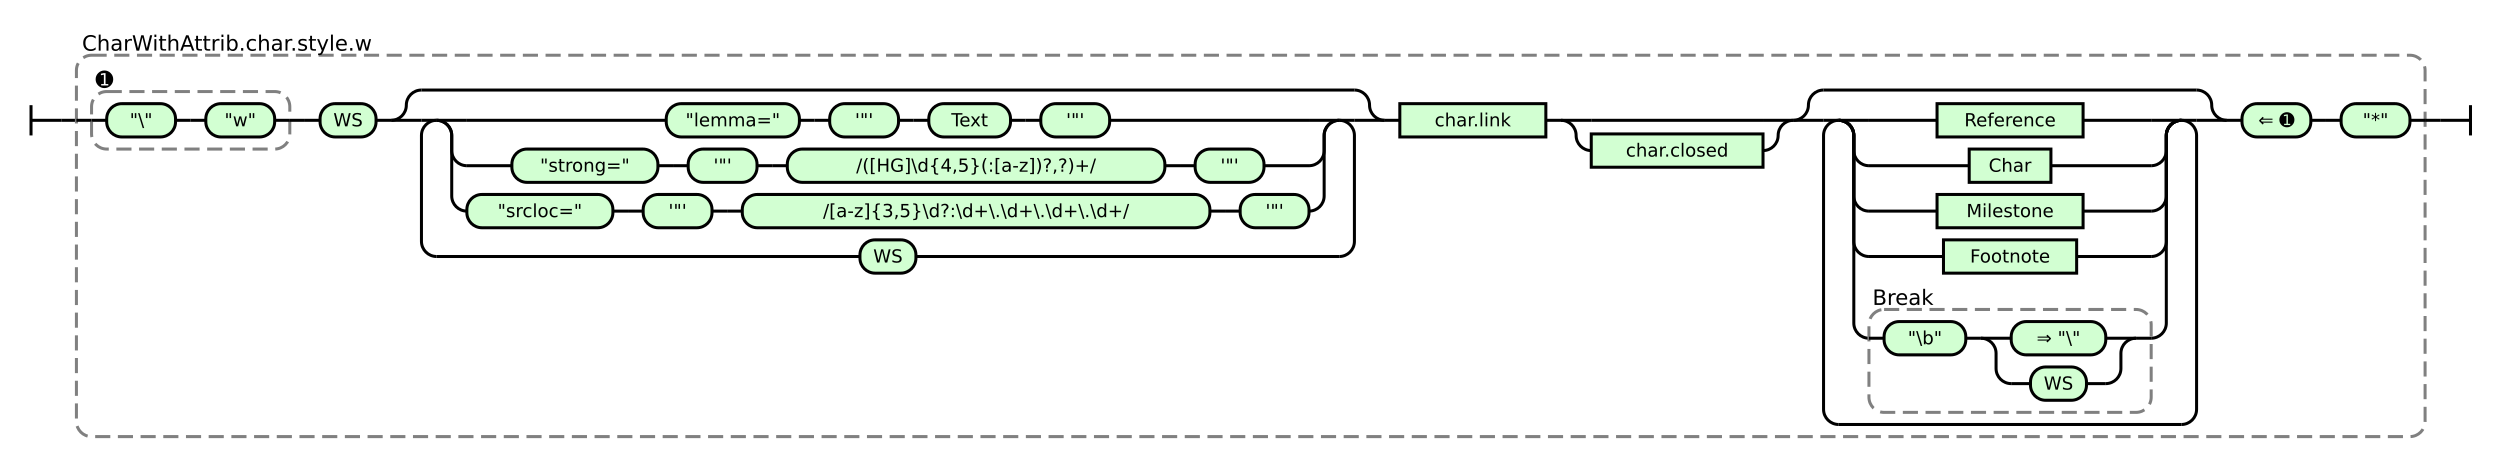
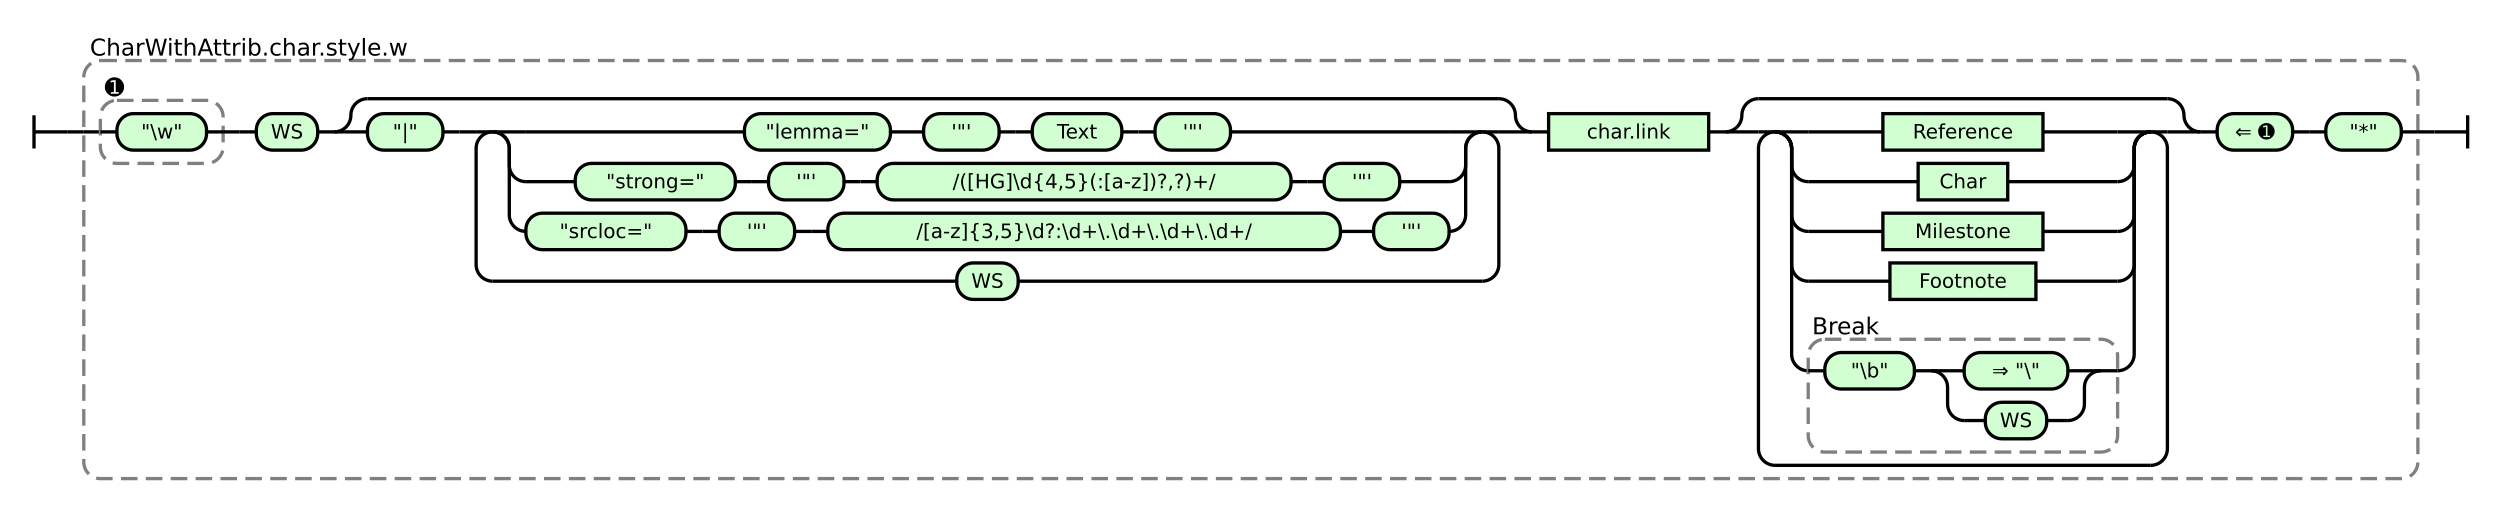
- <svg xmlns="http://www.w3.org/2000/svg" class="railroad-diagram" height="308" viewBox="0 0 1652.0 308" width="1652.0">
+ <svg xmlns="http://www.w3.org/2000/svg" class="railroad-diagram" height="308" viewBox="0 0 1507.0 308" width="1507.0">
  <g transform="translate(.5 .5)">
    <style>/*  */
    svg.railroad-diagram {
        background-color:hsl(30,20%,95%);
    }
    svg.railroad-diagram path {
        stroke-width: 2;
        stroke: black;
        fill: none;
    }
    svg.railroad-diagram text {
        font-size: 12px;
        text-anchor: middle;
        font-family: DejaVu Sans;
    }
    svg.railroad-diagram text.label {
        text-anchor:start;
    }
    svg.railroad-diagram text.comment {
        font-family: DejaVu Sans;
        font-size: 14px;
    }
    svg.railroad-diagram rect{
        stroke-width: 2;
        stroke:black;
        fill: rgb(210, 255, 210);
    }
    svg.railroad-diagram rect.group-box {
        stroke: gray;
        stroke-dasharray: 10 5;
        fill: none;
    }
    .terminal {
        font-family: DejaVu Sans;
    }

/*  */
</style>
    <g>
      <path d="M 20 69 v 20 m 0 -10 h 20" />
    </g>
    <path d="M 40 79 h 10" />
    <g>
      <path d="M 50 79 h 0.0" />
-       <path d="M 1602.0 79 h 0.0" />
-       <rect class="group-box" height="252" rx="10" ry="10" width="1552.0" x="50.0" y="36" />
+       <path d="M 1457.0 79 h 0.0" />
+       <rect class="group-box" height="252" rx="10" ry="10" width="1407.0" x="50.0" y="36" />
      <g>
        <path d="M 50.0 79 h 10.0" />
-         <path d="M 1592.0 79 h 10.0" />
+         <path d="M 1447.0 79 h 10.0" />
        <g>
          <path d="M 60.0 79 h 0.0" />
          <path d="M 191.0 79 h 0.0" />
-           <rect class="group-box" height="38" rx="10" ry="10" width="131.0" x="60.0" y="60" />
-           <g>
-             <path d="M 60.0 79 h 10.0" />
-             <path d="M 181.0 79 h 10.0" />
+           <g>
+             <path d="M 60.0 79 h 0.0" />
+             <path d="M 134.0 79 h 0.0" />
+             <rect class="group-box" height="38" rx="10" ry="10" width="74.0" x="60.0" y="60" />
            <g class="terminal ">
-               <path d="M 70.0 79 h 0.0" />
-               <path d="M 115.5 79 h 0.0" />
-               <rect height="22" rx="10" ry="10" width="45.5" x="70.0" y="68" />
-               <text x="92.75" y="83">"\"</text>
-             </g>
-             <path d="M 115.5 79 h 10" />
-             <path d="M 125.5 79 h 10" />
+               <path d="M 60.0 79 h 10.0" />
+               <path d="M 124.0 79 h 10.0" />
+               <rect height="22" rx="10" ry="10" width="54.0" x="70.0" y="68" />
+               <text x="97.0" y="83">"\w"</text>
+             </g>
+             <g class="non-terminal ">
+               <path d="M 60.0 52 h 0.0" />
+               <path d="M 77.0 52 h 0.0" />
+               <text class="comment" x="68.5" y="57">➊</text>
+             </g>
+           </g>
+           <path d="M 134.0 79 h 10" />
+           <path d="M 144.0 79 h 10" />
+           <g class="terminal ">
+             <path d="M 154.0 79 h 0.0" />
+             <path d="M 191.0 79 h 0.0" />
+             <rect height="22" rx="10" ry="10" width="37.0" x="154.0" y="68" />
+             <text x="172.5" y="83">WS</text>
+           </g>
+         </g>
+         <path d="M 191.0 79 h 10" />
+         <g>
+           <path d="M 201.0 79 h 0.0" />
+           <path d="M 923.0 79 h 0.0" />
+           <path d="M 201.0 79 a 10 10 0 0 0 10 -10 v 0 a 10 10 0 0 1 10 -10" />
+           <g>
+             <path d="M 221.0 59 h 682.0" />
+           </g>
+           <path d="M 903.0 59 a 10 10 0 0 1 10 10 v 0 a 10 10 0 0 0 10 10" />
+           <path d="M 201.0 79 h 20" />
+           <g>
+             <path d="M 221.0 79 h 0.0" />
+             <path d="M 903.0 79 h 0.0" />
            <g class="terminal ">
-               <path d="M 135.5 79 h 0.0" />
-               <path d="M 181.0 79 h 0.0" />
-               <rect height="22" rx="10" ry="10" width="45.5" x="135.5" y="68" />
-               <text x="158.25" y="83">"w"</text>
-             </g>
-           </g>
-           <g class="non-terminal ">
-             <path d="M 60.0 52 h 0.0" />
-             <path d="M 77.0 52 h 0.0" />
-             <text class="comment" x="68.5" y="57">➊</text>
-           </g>
-         </g>
-         <path d="M 191.0 79 h 10" />
-         <path d="M 201.0 79 h 10" />
-         <g class="terminal ">
-           <path d="M 211.0 79 h 0.0" />
-           <path d="M 248.0 79 h 0.0" />
-           <rect height="22" rx="10" ry="10" width="37.0" x="211.0" y="68" />
-           <text x="229.5" y="83">WS</text>
-         </g>
-         <path d="M 248.0 79 h 10" />
+               <path d="M 221.0 79 h 0.0" />
+               <path d="M 266.5 79 h 0.0" />
+               <rect height="22" rx="10" ry="10" width="45.5" x="221.0" y="68" />
+               <text x="243.75" y="83">"|"</text>
+             </g>
+             <path d="M 266.5 79 h 10" />
+             <path d="M 276.5 79 h 10" />
+             <g>
+               <path d="M 286.5 79 h 0.0" />
+               <path d="M 903.0 79 h 0.0" />
+               <path d="M 286.5 79 h 10" />
+               <g>
+                 <path d="M 296.5 79 h 0.0" />
+                 <path d="M 893.0 79 h 0.0" />
+                 <path d="M 296.5 79 h 20" />
+                 <g>
+                   <path d="M 316.5 79 h 131.75" />
+                   <path d="M 741.25 79 h 131.75" />
+                   <g>
+                     <path d="M 448.25 79 h 0.0" />
+                     <path d="M 741.25 79 h 0.0" />
+                     <g class="terminal ">
+                       <path d="M 448.25 79 h 0.0" />
+                       <path d="M 536.25 79 h 0.0" />
+                       <rect height="22" rx="10" ry="10" width="88.0" x="448.25" y="68" />
+                       <text x="492.25" y="83">"lemma="</text>
+                     </g>
+                     <path d="M 536.25 79 h 10" />
+                     <path d="M 546.25 79 h 10" />
+                     <g class="terminal ">
+                       <path d="M 556.25 79 h 0.0" />
+                       <path d="M 601.75 79 h 0.0" />
+                       <rect height="22" rx="10" ry="10" width="45.5" x="556.25" y="68" />
+                       <text x="579.0" y="83">'"'</text>
+                     </g>
+                     <path d="M 601.75 79 h 10" />
+                     <path d="M 611.75 79 h 10" />
+                     <g class="terminal ">
+                       <path d="M 621.75 79 h 0.0" />
+                       <path d="M 675.75 79 h 0.0" />
+                       <rect height="22" rx="10" ry="10" width="54.0" x="621.75" y="68" />
+                       <text x="648.75" y="83">Text</text>
+                     </g>
+                     <path d="M 675.75 79 h 10" />
+                     <path d="M 685.75 79 h 10" />
+                     <g class="terminal ">
+                       <path d="M 695.75 79 h 0.0" />
+                       <path d="M 741.25 79 h 0.0" />
+                       <rect height="22" rx="10" ry="10" width="45.5" x="695.75" y="68" />
+                       <text x="718.5" y="83">'"'</text>
+                     </g>
+                   </g>
+                 </g>
+                 <path d="M 873.0 79 h 20" />
+                 <path d="M 296.5 79 a 10 10 0 0 1 10 10 v 10 a 10 10 0 0 0 10 10" />
+                 <g>
+                   <path d="M 316.5 109 h 29.75" />
+                   <path d="M 843.25 109 h 29.75" />
+                   <g>
+                     <path d="M 346.25 109 h 0.0" />
+                     <path d="M 843.25 109 h 0.0" />
+                     <g class="terminal ">
+                       <path d="M 346.25 109 h 0.0" />
+                       <path d="M 442.75 109 h 0.0" />
+                       <rect height="22" rx="10" ry="10" width="96.5" x="346.25" y="98" />
+                       <text x="394.5" y="113">"strong="</text>
+                     </g>
+                     <path d="M 442.75 109 h 10" />
+                     <path d="M 452.75 109 h 10" />
+                     <g class="terminal ">
+                       <path d="M 462.75 109 h 0.0" />
+                       <path d="M 508.25 109 h 0.0" />
+                       <rect height="22" rx="10" ry="10" width="45.5" x="462.75" y="98" />
+                       <text x="485.5" y="113">'"'</text>
+                     </g>
+                     <path d="M 508.25 109 h 10" />
+                     <path d="M 518.25 109 h 10" />
+                     <g class="terminal ">
+                       <path d="M 528.25 109 h 0.0" />
+                       <path d="M 777.75 109 h 0.0" />
+                       <rect height="22" rx="10" ry="10" width="249.5" x="528.25" y="98" />
+                       <text x="653.0" y="113">/([HG]\d{4,5}(:[a-z])?,?)+/</text>
+                     </g>
+                     <path d="M 777.75 109 h 10" />
+                     <path d="M 787.75 109 h 10" />
+                     <g class="terminal ">
+                       <path d="M 797.75 109 h 0.0" />
+                       <path d="M 843.25 109 h 0.0" />
+                       <rect height="22" rx="10" ry="10" width="45.5" x="797.75" y="98" />
+                       <text x="820.5" y="113">'"'</text>
+                     </g>
+                   </g>
+                 </g>
+                 <path d="M 873.0 109 a 10 10 0 0 0 10 -10 v -10 a 10 10 0 0 1 10 -10" />
+                 <path d="M 296.5 79 a 10 10 0 0 1 10 10 v 40 a 10 10 0 0 0 10 10" />
+                 <g>
+                   <path d="M 316.5 139 h 0.0" />
+                   <path d="M 873.0 139 h 0.0" />
+                   <g>
+                     <path d="M 316.5 139 h 0.0" />
+                     <path d="M 873.0 139 h 0.0" />
+                     <g class="terminal ">
+                       <path d="M 316.5 139 h 0.0" />
+                       <path d="M 413.0 139 h 0.0" />
+                       <rect height="22" rx="10" ry="10" width="96.5" x="316.5" y="128" />
+                       <text x="364.75" y="143">"srcloc="</text>
+                     </g>
+                     <path d="M 413.0 139 h 10" />
+                     <path d="M 423.0 139 h 10" />
+                     <g class="terminal ">
+                       <path d="M 433.0 139 h 0.0" />
+                       <path d="M 478.5 139 h 0.0" />
+                       <rect height="22" rx="10" ry="10" width="45.5" x="433.0" y="128" />
+                       <text x="455.75" y="143">'"'</text>
+                     </g>
+                     <path d="M 478.5 139 h 10" />
+                     <path d="M 488.5 139 h 10" />
+                     <g class="terminal ">
+                       <path d="M 498.5 139 h 0.0" />
+                       <path d="M 807.5 139 h 0.0" />
+                       <rect height="22" rx="10" ry="10" width="309.0" x="498.5" y="128" />
+                       <text x="653.0" y="143">/[a-z]{3,5}\d?:\d+\.\d+\.\d+\.\d+/</text>
+                     </g>
+                     <path d="M 807.5 139 h 10" />
+                     <path d="M 817.5 139 h 10" />
+                     <g class="terminal ">
+                       <path d="M 827.5 139 h 0.0" />
+                       <path d="M 873.0 139 h 0.0" />
+                       <rect height="22" rx="10" ry="10" width="45.5" x="827.5" y="128" />
+                       <text x="850.25" y="143">'"'</text>
+                     </g>
+                   </g>
+                 </g>
+                 <path d="M 873.0 139 a 10 10 0 0 0 10 -10 v -40 a 10 10 0 0 1 10 -10" />
+               </g>
+               <path d="M 893.0 79 h 10" />
+               <path d="M 296.5 79 a 10 10 0 0 0 -10 10 v 70 a 10 10 0 0 0 10 10" />
+               <g class="terminal ">
+                 <path d="M 296.5 169 h 279.75" />
+                 <path d="M 613.25 169 h 279.75" />
+                 <rect height="22" rx="10" ry="10" width="37.0" x="576.25" y="158" />
+                 <text x="594.75" y="173">WS</text>
+               </g>
+               <path d="M 893.0 169 a 10 10 0 0 0 10 -10 v -70 a 10 10 0 0 0 -10 -10" />
+             </g>
+           </g>
+           <path d="M 903.0 79 h 20" />
+         </g>
+         <path d="M 923.0 79 h 10" />
+         <g class="non-terminal ">
+           <path d="M 933.0 79 h 0.0" />
+           <path d="M 1029.5 79 h 0.0" />
+           <rect height="22" width="96.5" x="933.0" y="68" />
+           <text x="981.25" y="83">char.link</text>
+         </g>
+         <path d="M 1029.5 79 h 10" />
        <g>
-           <path d="M 258.0 79 h 0.0" />
-           <path d="M 914.5 79 h 0.0" />
-           <path d="M 258.0 79 a 10 10 0 0 0 10 -10 v 0 a 10 10 0 0 1 10 -10" />
-           <g>
-             <path d="M 278.0 59 h 616.5" />
-           </g>
-           <path d="M 894.5 59 a 10 10 0 0 1 10 10 v 0 a 10 10 0 0 0 10 10" />
-           <path d="M 258.0 79 h 20" />
-           <g>
-             <path d="M 278.0 79 h 0.0" />
-             <path d="M 894.5 79 h 0.0" />
-             <path d="M 278.0 79 h 10" />
+           <path d="M 1039.5 79 h 0.0" />
+           <path d="M 1326.0 79 h 0.0" />
+           <path d="M 1039.5 79 a 10 10 0 0 0 10 -10 v 0 a 10 10 0 0 1 10 -10" />
+           <g>
+             <path d="M 1059.5 59 h 246.5" />
+           </g>
+           <path d="M 1306.0 59 a 10 10 0 0 1 10 10 v 0 a 10 10 0 0 0 10 10" />
+           <path d="M 1039.5 79 h 20" />
+           <g>
+             <path d="M 1059.5 79 h 0.0" />
+             <path d="M 1306.0 79 h 0.0" />
+             <path d="M 1059.5 79 h 10" />
            <g>
-               <path d="M 288.0 79 h 0.0" />
-               <path d="M 884.5 79 h 0.0" />
-               <path d="M 288.0 79 h 20" />
+               <path d="M 1069.5 79 h 0.0" />
+               <path d="M 1296.0 79 h 0.0" />
+               <path d="M 1069.5 79 h 20" />
+               <g class="non-terminal ">
+                 <path d="M 1089.5 79 h 45.0" />
+                 <path d="M 1231.0 79 h 45.0" />
+                 <rect height="22" width="96.5" x="1134.5" y="68" />
+                 <text x="1182.75" y="83">Reference</text>
+               </g>
+               <path d="M 1276.0 79 h 20" />
+               <path d="M 1069.5 79 a 10 10 0 0 1 10 10 v 10 a 10 10 0 0 0 10 10" />
+               <g class="non-terminal ">
+                 <path d="M 1089.5 109 h 66.25" />
+                 <path d="M 1209.75 109 h 66.25" />
+                 <rect height="22" width="54.0" x="1155.75" y="98" />
+                 <text x="1182.75" y="113">Char</text>
+               </g>
+               <path d="M 1276.0 109 a 10 10 0 0 0 10 -10 v -10 a 10 10 0 0 1 10 -10" />
+               <path d="M 1069.5 79 a 10 10 0 0 1 10 10 v 40 a 10 10 0 0 0 10 10" />
+               <g class="non-terminal ">
+                 <path d="M 1089.5 139 h 45.0" />
+                 <path d="M 1231.0 139 h 45.0" />
+                 <rect height="22" width="96.5" x="1134.5" y="128" />
+                 <text x="1182.75" y="143">Milestone</text>
+               </g>
+               <path d="M 1276.0 139 a 10 10 0 0 0 10 -10 v -40 a 10 10 0 0 1 10 -10" />
+               <path d="M 1069.5 79 a 10 10 0 0 1 10 10 v 70 a 10 10 0 0 0 10 10" />
+               <g class="non-terminal ">
+                 <path d="M 1089.5 169 h 49.25" />
+                 <path d="M 1226.75 169 h 49.25" />
+                 <rect height="22" width="88.0" x="1138.75" y="158" />
+                 <text x="1182.75" y="173">Footnote</text>
+               </g>
+               <path d="M 1276.0 169 a 10 10 0 0 0 10 -10 v -70 a 10 10 0 0 1 10 -10" />
+               <path d="M 1069.5 79 a 10 10 0 0 1 10 10 v 124 a 10 10 0 0 0 10 10" />
              <g>
-                 <path d="M 308.0 79 h 131.75" />
-                 <path d="M 732.75 79 h 131.75" />
-                 <g class="terminal ">
-                   <path d="M 439.75 79 h 0.0" />
-                   <path d="M 527.75 79 h 0.0" />
-                   <rect height="22" rx="10" ry="10" width="88.0" x="439.75" y="68" />
-                   <text x="483.75" y="83">"lemma="</text>
-                 </g>
-                 <path d="M 527.75 79 h 10" />
-                 <path d="M 537.75 79 h 10" />
-                 <g class="terminal ">
-                   <path d="M 547.75 79 h 0.0" />
-                   <path d="M 593.25 79 h 0.0" />
-                   <rect height="22" rx="10" ry="10" width="45.5" x="547.75" y="68" />
-                   <text x="570.5" y="83">'"'</text>
-                 </g>
-                 <path d="M 593.25 79 h 10" />
-                 <path d="M 603.25 79 h 10" />
-                 <g class="terminal ">
-                   <path d="M 613.25 79 h 0.0" />
-                   <path d="M 667.25 79 h 0.0" />
-                   <rect height="22" rx="10" ry="10" width="54.0" x="613.25" y="68" />
-                   <text x="640.25" y="83">Text</text>
-                 </g>
-                 <path d="M 667.25 79 h 10" />
-                 <path d="M 677.25 79 h 10" />
-                 <g class="terminal ">
-                   <path d="M 687.25 79 h 0.0" />
-                   <path d="M 732.75 79 h 0.0" />
-                   <rect height="22" rx="10" ry="10" width="45.5" x="687.25" y="68" />
-                   <text x="710.0" y="83">'"'</text>
-                 </g>
-               </g>
-               <path d="M 864.5 79 h 20" />
-               <path d="M 288.0 79 a 10 10 0 0 1 10 10 v 10 a 10 10 0 0 0 10 10" />
-               <g>
-                 <path d="M 308.0 109 h 29.75" />
-                 <path d="M 834.75 109 h 29.75" />
-                 <g class="terminal ">
-                   <path d="M 337.75 109 h 0.0" />
-                   <path d="M 434.25 109 h 0.0" />
-                   <rect height="22" rx="10" ry="10" width="96.5" x="337.75" y="98" />
-                   <text x="386.0" y="113">"strong="</text>
-                 </g>
-                 <path d="M 434.25 109 h 10" />
-                 <path d="M 444.25 109 h 10" />
-                 <g class="terminal ">
-                   <path d="M 454.25 109 h 0.0" />
-                   <path d="M 499.75 109 h 0.0" />
-                   <rect height="22" rx="10" ry="10" width="45.5" x="454.25" y="98" />
-                   <text x="477.0" y="113">'"'</text>
-                 </g>
-                 <path d="M 499.75 109 h 10" />
-                 <path d="M 509.75 109 h 10" />
-                 <g class="terminal ">
-                   <path d="M 519.75 109 h 0.0" />
-                   <path d="M 769.25 109 h 0.0" />
-                   <rect height="22" rx="10" ry="10" width="249.5" x="519.75" y="98" />
-                   <text x="644.5" y="113">/([HG]\d{4,5}(:[a-z])?,?)+/</text>
-                 </g>
-                 <path d="M 769.25 109 h 10" />
-                 <path d="M 779.25 109 h 10" />
-                 <g class="terminal ">
-                   <path d="M 789.25 109 h 0.0" />
-                   <path d="M 834.75 109 h 0.0" />
-                   <rect height="22" rx="10" ry="10" width="45.5" x="789.25" y="98" />
-                   <text x="812.0" y="113">'"'</text>
-                 </g>
-               </g>
-               <path d="M 864.5 109 a 10 10 0 0 0 10 -10 v -10 a 10 10 0 0 1 10 -10" />
-               <path d="M 288.0 79 a 10 10 0 0 1 10 10 v 40 a 10 10 0 0 0 10 10" />
-               <g>
-                 <path d="M 308.0 139 h 0.0" />
-                 <path d="M 864.5 139 h 0.0" />
-                 <g class="terminal ">
-                   <path d="M 308.0 139 h 0.0" />
-                   <path d="M 404.5 139 h 0.0" />
-                   <rect height="22" rx="10" ry="10" width="96.5" x="308.0" y="128" />
-                   <text x="356.25" y="143">"srcloc="</text>
-                 </g>
-                 <path d="M 404.5 139 h 10" />
-                 <path d="M 414.5 139 h 10" />
-                 <g class="terminal ">
-                   <path d="M 424.5 139 h 0.0" />
-                   <path d="M 470.0 139 h 0.0" />
-                   <rect height="22" rx="10" ry="10" width="45.5" x="424.5" y="128" />
-                   <text x="447.25" y="143">'"'</text>
-                 </g>
-                 <path d="M 470.0 139 h 10" />
-                 <path d="M 480.0 139 h 10" />
-                 <g class="terminal ">
-                   <path d="M 490.0 139 h 0.0" />
-                   <path d="M 799.0 139 h 0.0" />
-                   <rect height="22" rx="10" ry="10" width="309.0" x="490.0" y="128" />
-                   <text x="644.5" y="143">/[a-z]{3,5}\d?:\d+\.\d+\.\d+\.\d+/</text>
-                 </g>
-                 <path d="M 799.0 139 h 10" />
-                 <path d="M 809.0 139 h 10" />
-                 <g class="terminal ">
-                   <path d="M 819.0 139 h 0.0" />
-                   <path d="M 864.5 139 h 0.0" />
-                   <rect height="22" rx="10" ry="10" width="45.5" x="819.0" y="128" />
-                   <text x="841.75" y="143">'"'</text>
-                 </g>
-               </g>
-               <path d="M 864.5 139 a 10 10 0 0 0 10 -10 v -40 a 10 10 0 0 1 10 -10" />
-             </g>
-             <path d="M 884.5 79 h 10" />
-             <path d="M 288.0 79 a 10 10 0 0 0 -10 10 v 70 a 10 10 0 0 0 10 10" />
-             <g class="terminal ">
-               <path d="M 288.0 169 h 279.75" />
-               <path d="M 604.75 169 h 279.75" />
-               <rect height="22" rx="10" ry="10" width="37.0" x="567.75" y="158" />
-               <text x="586.25" y="173">WS</text>
-             </g>
-             <path d="M 884.5 169 a 10 10 0 0 0 10 -10 v -70 a 10 10 0 0 0 -10 -10" />
-           </g>
-           <path d="M 894.5 79 h 20" />
-         </g>
-         <path d="M 914.5 79 h 10" />
-         <g class="non-terminal ">
-           <path d="M 924.5 79 h 0.0" />
-           <path d="M 1021.0 79 h 0.0" />
-           <rect height="22" width="96.5" x="924.5" y="68" />
-           <text x="972.75" y="83">char.link</text>
-         </g>
-         <path d="M 1021.0 79 h 10" />
+                 <path d="M 1089.5 223 h 0.0" />
+                 <path d="M 1276.0 223 h 0.0" />
+                 <rect class="group-box" height="68" rx="10" ry="10" width="186.5" x="1089.5" y="204" />
+                 <g>
+                   <path d="M 1089.5 223 h 10.0" />
+                   <path d="M 1266.0 223 h 10.0" />
+                   <g class="terminal ">
+                     <path d="M 1099.5 223 h 0.0" />
+                     <path d="M 1153.5 223 h 0.0" />
+                     <rect height="22" rx="10" ry="10" width="54.0" x="1099.5" y="212" />
+                     <text x="1126.5" y="227">"\b"</text>
+                   </g>
+                   <path d="M 1153.5 223 h 10" />
+                   <g>
+                     <path d="M 1163.5 223 h 0.0" />
+                     <path d="M 1266.0 223 h 0.0" />
+                     <path d="M 1163.5 223 h 20" />
+                     <g class="terminal ">
+                       <path d="M 1183.5 223 h 0.0" />
+                       <path d="M 1246.0 223 h 0.0" />
+                       <rect height="22" rx="10" ry="10" width="62.5" x="1183.5" y="212" />
+                       <text x="1214.75" y="227">⇒ "\"</text>
+                     </g>
+                     <path d="M 1246.0 223 h 20" />
+                     <path d="M 1163.5 223 a 10 10 0 0 1 10 10 v 10 a 10 10 0 0 0 10 10" />
+                     <g class="terminal ">
+                       <path d="M 1183.5 253 h 12.75" />
+                       <path d="M 1233.25 253 h 12.75" />
+                       <rect height="22" rx="10" ry="10" width="37.0" x="1196.25" y="242" />
+                       <text x="1214.75" y="257">WS</text>
+                     </g>
+                     <path d="M 1246.0 253 a 10 10 0 0 0 10 -10 v -10 a 10 10 0 0 1 10 -10" />
+                   </g>
+                 </g>
+                 <g class="non-terminal ">
+                   <path d="M 1089.5 196 h 0.0" />
+                   <path d="M 1134.5 196 h 0.0" />
+                   <text class="comment" x="1112.0" y="201">Break</text>
+                 </g>
+               </g>
+               <path d="M 1276.0 223 a 10 10 0 0 0 10 -10 v -124 a 10 10 0 0 1 10 -10" />
+             </g>
+             <path d="M 1296.0 79 h 10" />
+             <path d="M 1069.5 79 a 10 10 0 0 0 -10 10 v 181 a 10 10 0 0 0 10 10" />
+             <g>
+               <path d="M 1069.5 280 h 226.5" />
+             </g>
+             <path d="M 1296.0 280 a 10 10 0 0 0 10 -10 v -181 a 10 10 0 0 0 -10 -10" />
+           </g>
+           <path d="M 1306.0 79 h 20" />
+         </g>
+         <path d="M 1326.0 79 h 10" />
        <g>
-           <path d="M 1031.0 79 h 0.0" />
-           <path d="M 1184.5 79 h 0.0" />
-           <path d="M 1031.0 79 h 20" />
-           <g>
-             <path d="M 1051.0 79 h 113.5" />
-           </g>
-           <path d="M 1164.5 79 h 20" />
-           <path d="M 1031.0 79 a 10 10 0 0 1 10 10 v 0 a 10 10 0 0 0 10 10" />
-           <g class="non-terminal ">
-             <path d="M 1051.0 99 h 0.0" />
-             <path d="M 1164.5 99 h 0.0" />
-             <rect height="22" width="113.5" x="1051.0" y="88" />
-             <text x="1107.75" y="103">char.closed</text>
-           </g>
-           <path d="M 1164.5 99 a 10 10 0 0 0 10 -10 v 0 a 10 10 0 0 1 10 -10" />
-         </g>
-         <g>
-           <path d="M 1184.5 79 h 0.0" />
-           <path d="M 1471.0 79 h 0.0" />
-           <path d="M 1184.5 79 a 10 10 0 0 0 10 -10 v 0 a 10 10 0 0 1 10 -10" />
-           <g>
-             <path d="M 1204.5 59 h 246.5" />
-           </g>
-           <path d="M 1451.0 59 a 10 10 0 0 1 10 10 v 0 a 10 10 0 0 0 10 10" />
-           <path d="M 1184.5 79 h 20" />
-           <g>
-             <path d="M 1204.5 79 h 0.0" />
-             <path d="M 1451.0 79 h 0.0" />
-             <path d="M 1204.5 79 h 10" />
-             <g>
-               <path d="M 1214.5 79 h 0.0" />
-               <path d="M 1441.0 79 h 0.0" />
-               <path d="M 1214.5 79 h 20" />
-               <g class="non-terminal ">
-                 <path d="M 1234.5 79 h 45.0" />
-                 <path d="M 1376.0 79 h 45.0" />
-                 <rect height="22" width="96.5" x="1279.5" y="68" />
-                 <text x="1327.75" y="83">Reference</text>
-               </g>
-               <path d="M 1421.0 79 h 20" />
-               <path d="M 1214.5 79 a 10 10 0 0 1 10 10 v 10 a 10 10 0 0 0 10 10" />
-               <g class="non-terminal ">
-                 <path d="M 1234.5 109 h 66.25" />
-                 <path d="M 1354.75 109 h 66.25" />
-                 <rect height="22" width="54.0" x="1300.75" y="98" />
-                 <text x="1327.75" y="113">Char</text>
-               </g>
-               <path d="M 1421.0 109 a 10 10 0 0 0 10 -10 v -10 a 10 10 0 0 1 10 -10" />
-               <path d="M 1214.5 79 a 10 10 0 0 1 10 10 v 40 a 10 10 0 0 0 10 10" />
-               <g class="non-terminal ">
-                 <path d="M 1234.5 139 h 45.0" />
-                 <path d="M 1376.0 139 h 45.0" />
-                 <rect height="22" width="96.5" x="1279.5" y="128" />
-                 <text x="1327.75" y="143">Milestone</text>
-               </g>
-               <path d="M 1421.0 139 a 10 10 0 0 0 10 -10 v -40 a 10 10 0 0 1 10 -10" />
-               <path d="M 1214.5 79 a 10 10 0 0 1 10 10 v 70 a 10 10 0 0 0 10 10" />
-               <g class="non-terminal ">
-                 <path d="M 1234.5 169 h 49.25" />
-                 <path d="M 1371.75 169 h 49.25" />
-                 <rect height="22" width="88.0" x="1283.75" y="158" />
-                 <text x="1327.75" y="173">Footnote</text>
-               </g>
-               <path d="M 1421.0 169 a 10 10 0 0 0 10 -10 v -70 a 10 10 0 0 1 10 -10" />
-               <path d="M 1214.5 79 a 10 10 0 0 1 10 10 v 124 a 10 10 0 0 0 10 10" />
-               <g>
-                 <path d="M 1234.5 223 h 0.0" />
-                 <path d="M 1421.0 223 h 0.0" />
-                 <rect class="group-box" height="68" rx="10" ry="10" width="186.5" x="1234.5" y="204" />
-                 <g>
-                   <path d="M 1234.5 223 h 10.0" />
-                   <path d="M 1411.0 223 h 10.0" />
-                   <g class="terminal ">
-                     <path d="M 1244.5 223 h 0.0" />
-                     <path d="M 1298.5 223 h 0.0" />
-                     <rect height="22" rx="10" ry="10" width="54.0" x="1244.5" y="212" />
-                     <text x="1271.5" y="227">"\b"</text>
-                   </g>
-                   <path d="M 1298.5 223 h 10" />
-                   <g>
-                     <path d="M 1308.5 223 h 0.0" />
-                     <path d="M 1411.0 223 h 0.0" />
-                     <path d="M 1308.5 223 h 20" />
-                     <g class="terminal ">
-                       <path d="M 1328.5 223 h 0.0" />
-                       <path d="M 1391.0 223 h 0.0" />
-                       <rect height="22" rx="10" ry="10" width="62.5" x="1328.5" y="212" />
-                       <text x="1359.75" y="227">⇒ "\"</text>
-                     </g>
-                     <path d="M 1391.0 223 h 20" />
-                     <path d="M 1308.5 223 a 10 10 0 0 1 10 10 v 10 a 10 10 0 0 0 10 10" />
-                     <g class="terminal ">
-                       <path d="M 1328.5 253 h 12.75" />
-                       <path d="M 1378.25 253 h 12.75" />
-                       <rect height="22" rx="10" ry="10" width="37.0" x="1341.25" y="242" />
-                       <text x="1359.75" y="257">WS</text>
-                     </g>
-                     <path d="M 1391.0 253 a 10 10 0 0 0 10 -10 v -10 a 10 10 0 0 1 10 -10" />
-                   </g>
-                 </g>
-                 <g class="non-terminal ">
-                   <path d="M 1234.5 196 h 0.0" />
-                   <path d="M 1279.5 196 h 0.0" />
-                   <text class="comment" x="1257.0" y="201">Break</text>
-                 </g>
-               </g>
-               <path d="M 1421.0 223 a 10 10 0 0 0 10 -10 v -124 a 10 10 0 0 1 10 -10" />
-             </g>
-             <path d="M 1441.0 79 h 10" />
-             <path d="M 1214.5 79 a 10 10 0 0 0 -10 10 v 181 a 10 10 0 0 0 10 10" />
-             <g>
-               <path d="M 1214.5 280 h 226.5" />
-             </g>
-             <path d="M 1441.0 280 a 10 10 0 0 0 10 -10 v -181 a 10 10 0 0 0 -10 -10" />
-           </g>
-           <path d="M 1451.0 79 h 20" />
-         </g>
-         <path d="M 1471.0 79 h 10" />
-         <g>
-           <path d="M 1481.0 79 h 0.0" />
-           <path d="M 1592.0 79 h 0.0" />
+           <path d="M 1336.0 79 h 0.0" />
+           <path d="M 1447.0 79 h 0.0" />
          <g class="terminal ">
-             <path d="M 1481.0 79 h 0.0" />
-             <path d="M 1526.5 79 h 0.0" />
-             <rect height="22" rx="10" ry="10" width="45.5" x="1481.0" y="68" />
-             <text x="1503.75" y="83">⇐ ➊</text>
-           </g>
-           <path d="M 1526.5 79 h 10" />
-           <path d="M 1536.5 79 h 10" />
+             <path d="M 1336.0 79 h 0.0" />
+             <path d="M 1381.5 79 h 0.0" />
+             <rect height="22" rx="10" ry="10" width="45.5" x="1336.0" y="68" />
+             <text x="1358.75" y="83">⇐ ➊</text>
+           </g>
+           <path d="M 1381.5 79 h 10" />
+           <path d="M 1391.5 79 h 10" />
          <g class="terminal ">
-             <path d="M 1546.5 79 h 0.0" />
-             <path d="M 1592.0 79 h 0.0" />
-             <rect height="22" rx="10" ry="10" width="45.5" x="1546.5" y="68" />
-             <text x="1569.25" y="83">"*"</text>
+             <path d="M 1401.5 79 h 0.0" />
+             <path d="M 1447.0 79 h 0.0" />
+             <rect height="22" rx="10" ry="10" width="45.5" x="1401.5" y="68" />
+             <text x="1424.25" y="83">"*"</text>
          </g>
        </g>
      </g>
      <g class="non-terminal ">
        <path d="M 50.0 28 h 0.0" />
        <path d="M 249.0 28 h 0.0" />
        <text class="comment" x="149.5" y="33">CharWithAttrib.char.style.w</text>
      </g>
    </g>
-     <path d="M 1602.0 79 h 10" />
-     <path d="M 1612.0 79 h 20 m 0 -10 v 20" />
+     <path d="M 1457.0 79 h 10" />
+     <path d="M 1467.0 79 h 20 m 0 -10 v 20" />
  </g>
</svg>
